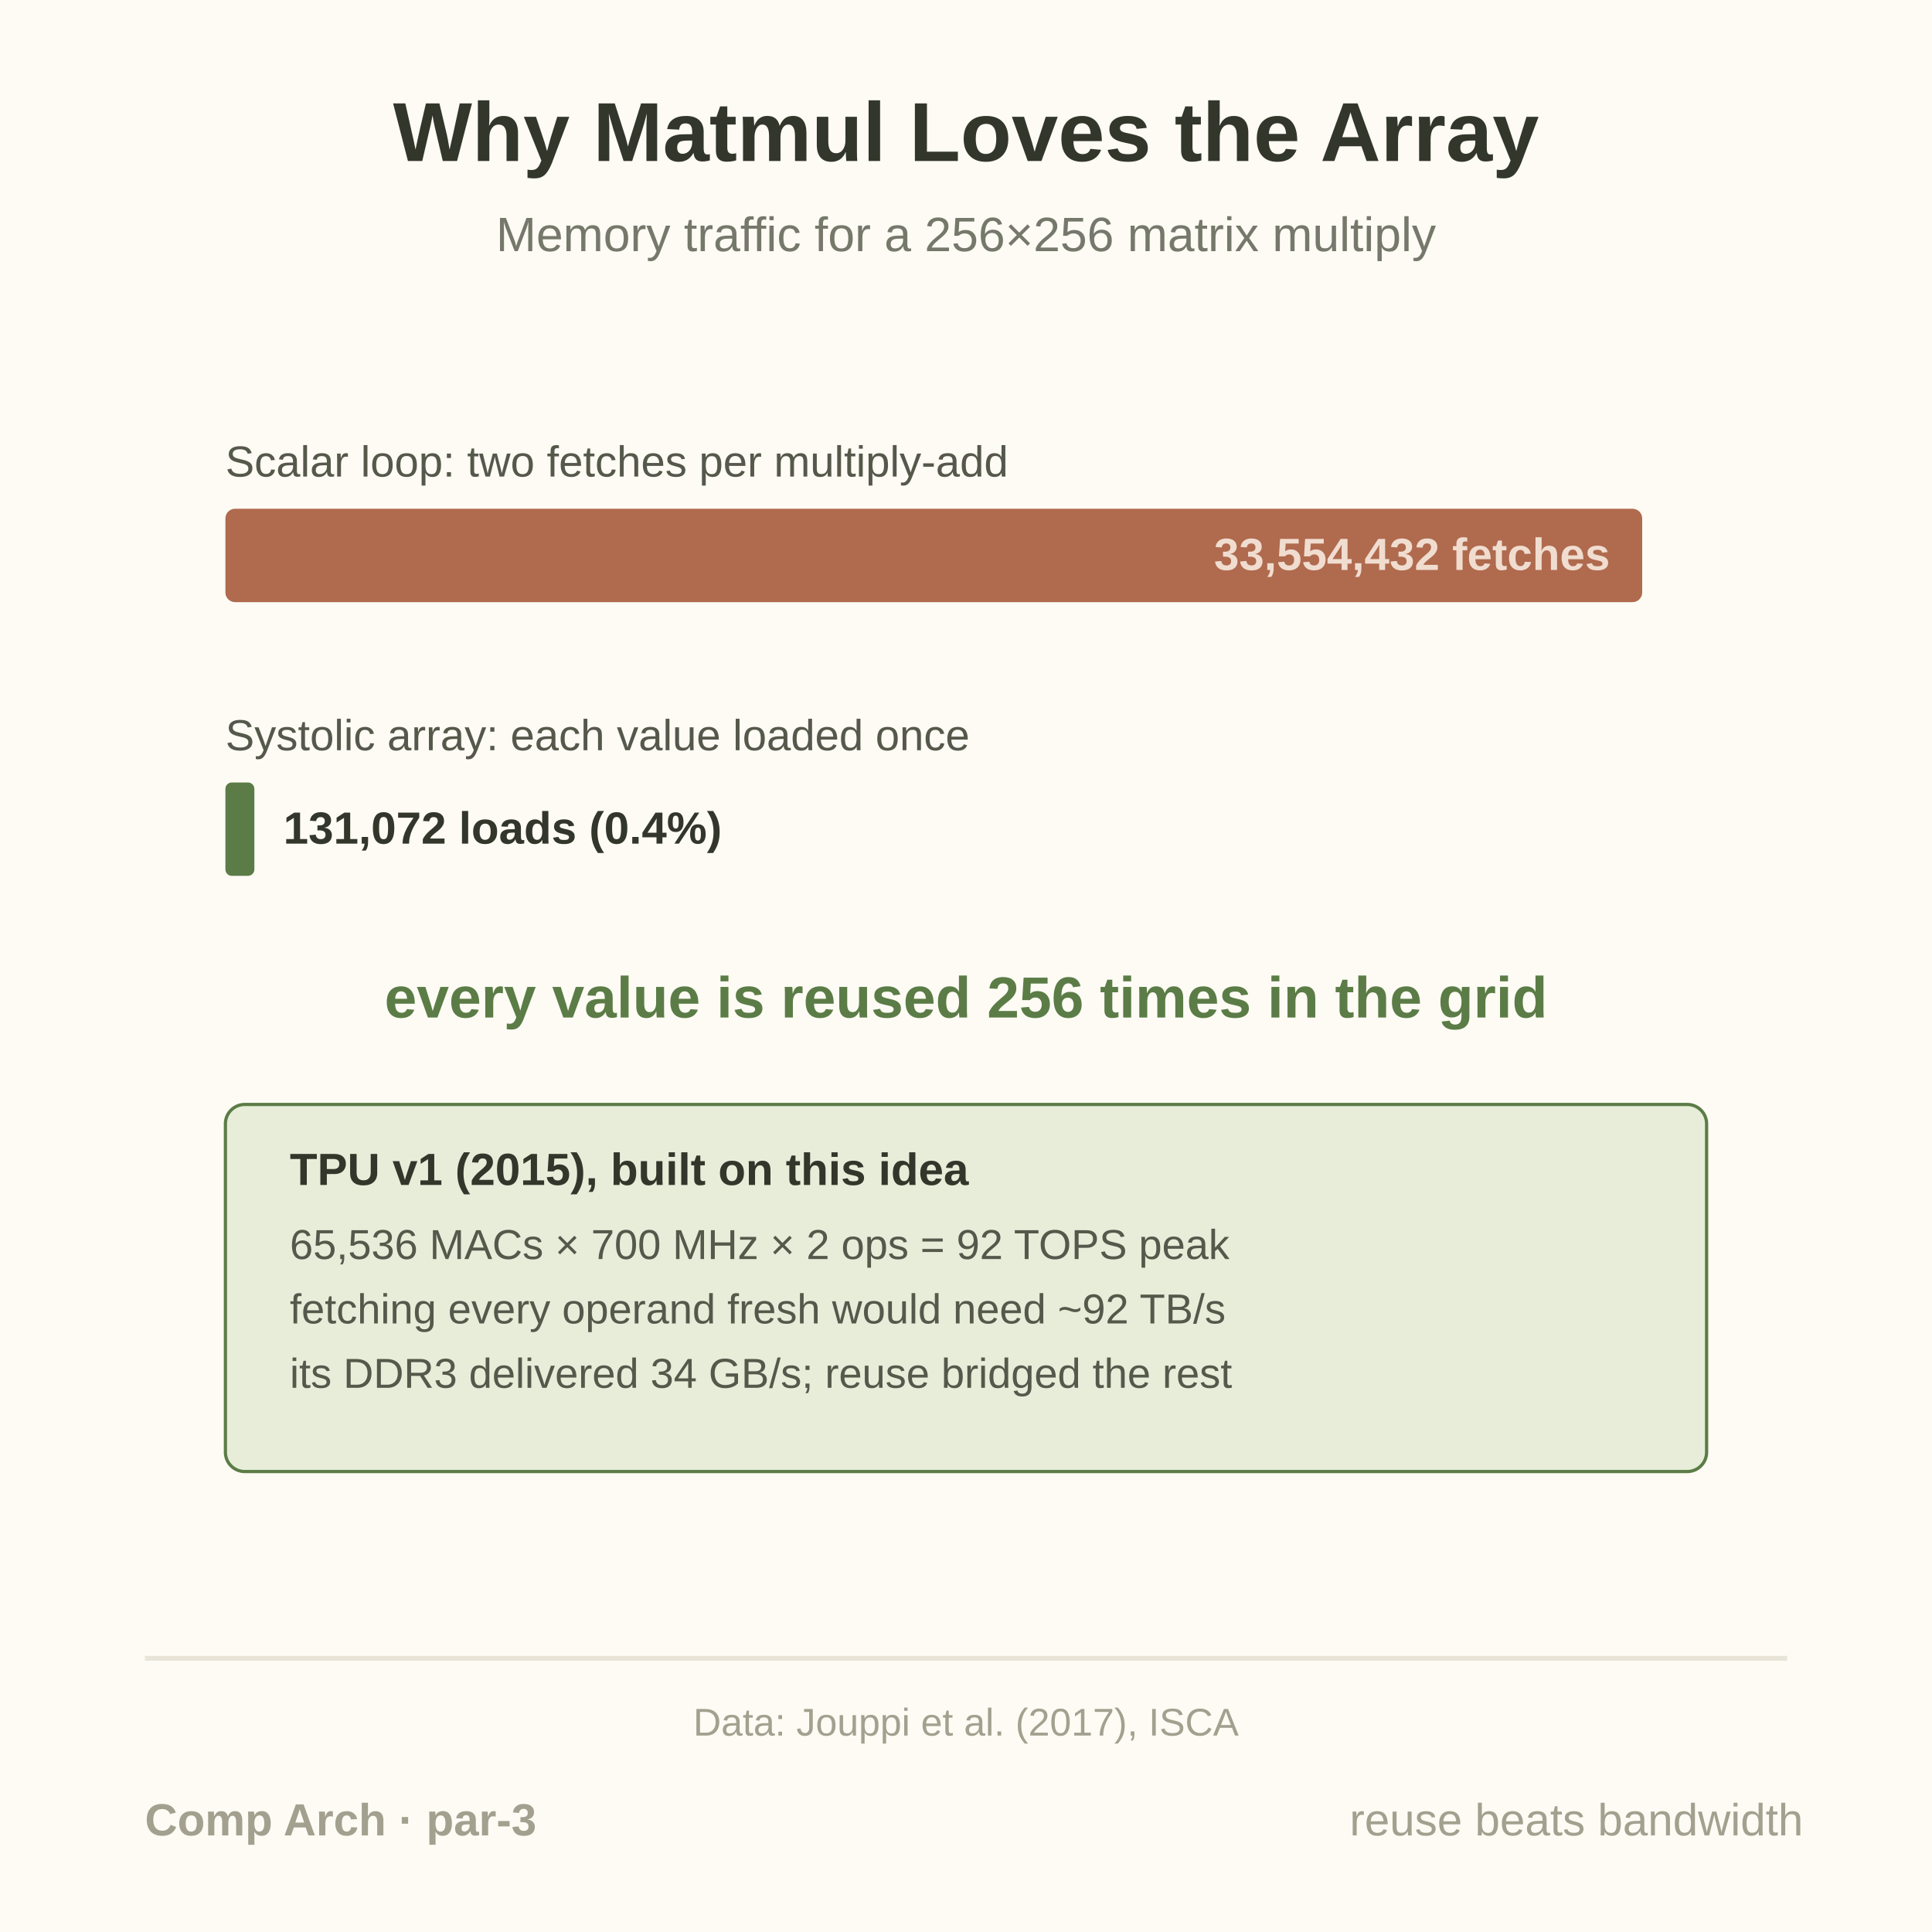
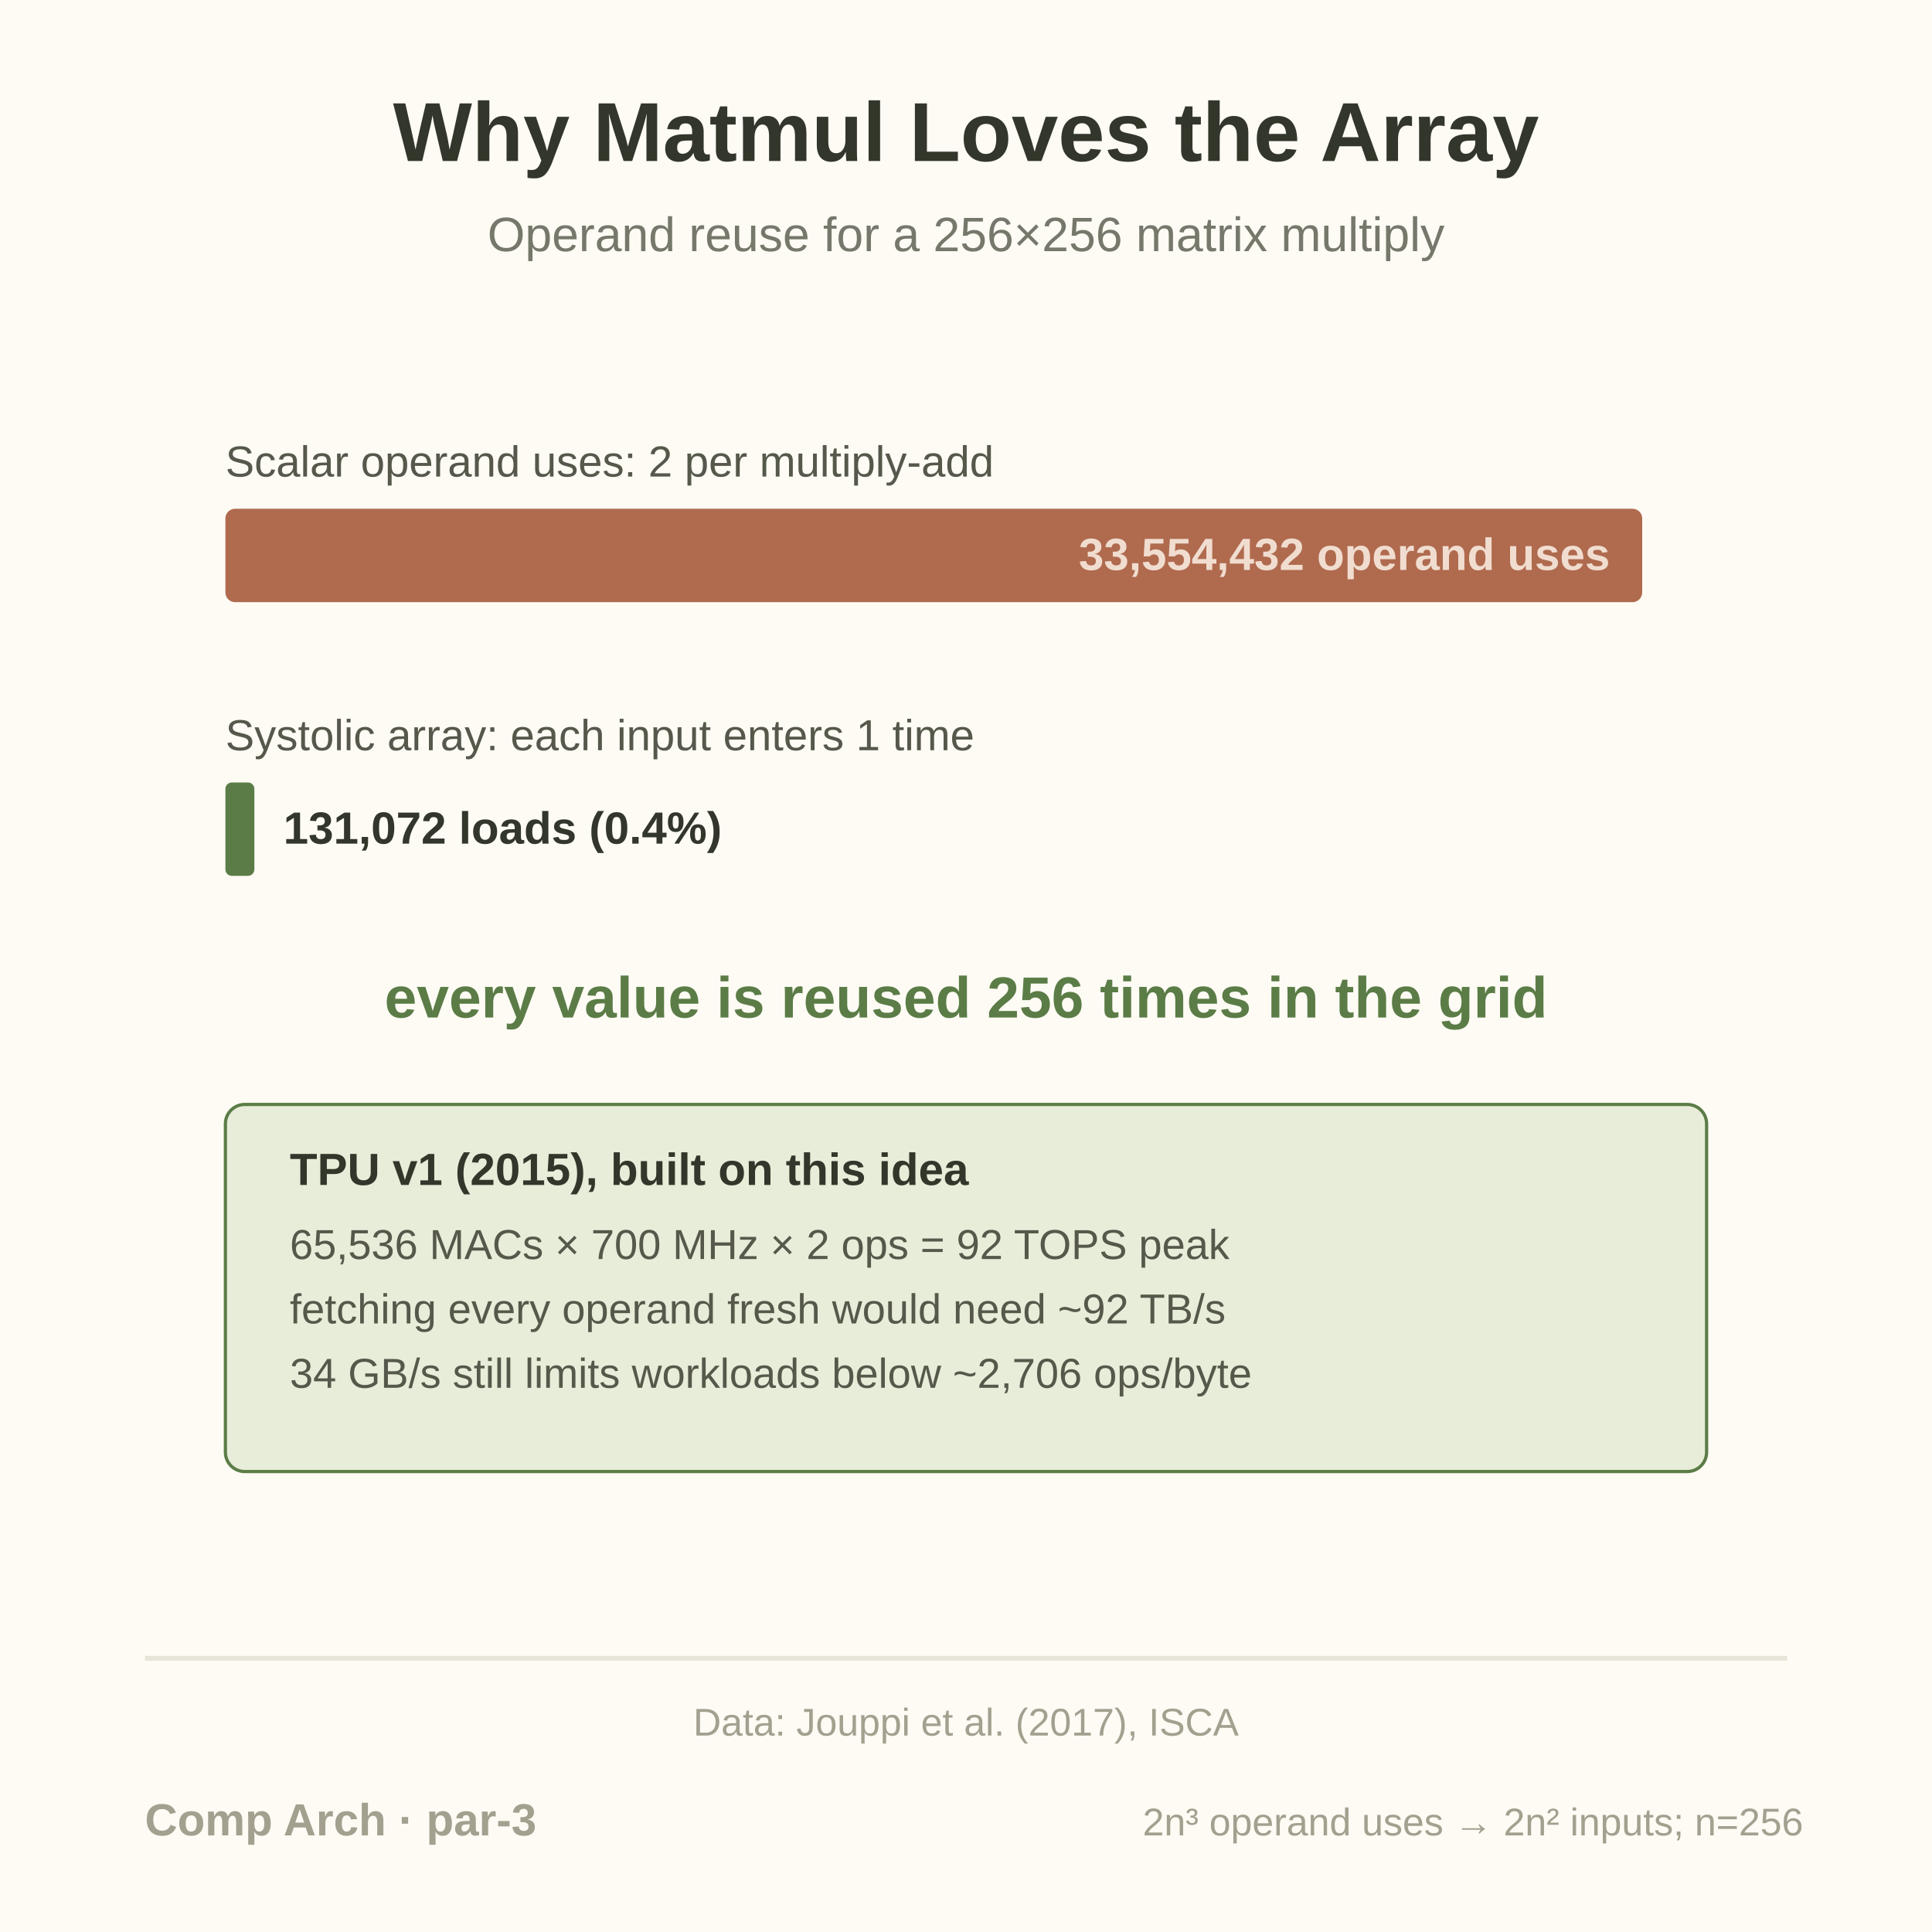
<svg xmlns="http://www.w3.org/2000/svg" width="1200" height="1200" viewBox="0 0 1200 1200" font-family="Helvetica Neue, Arial, sans-serif">
  <rect width="1200" height="1200" fill="#fdfbf4" />
  <text x="600" y="100" text-anchor="middle" font-size="52" font-weight="bold" fill="#33362a">Why Matmul Loves the Array</text>
-   <text x="600" y="156" text-anchor="middle" font-size="30" fill="#75786a">Memory traffic for a 256×256 matrix multiply</text>
-   <text x="140" y="296" font-size="27" fill="#55584a">Scalar loop: two fetches per multiply-add</text>
+   <text x="600" y="156" text-anchor="middle" font-size="30" fill="#75786a">Operand reuse for a 256×256 matrix multiply</text>
+   <text x="140" y="296" font-size="27" fill="#55584a">Scalar operand uses: 2 per multiply-add</text>
  <rect x="140" y="316" width="880" height="58" rx="6" fill="#b06a4e" />
-   <text x="1000" y="354" text-anchor="end" font-size="28" font-weight="bold" fill="#f0ddd0">33,554,432 fetches</text>
-   <text x="140" y="466" font-size="27" fill="#55584a">Systolic array: each value loaded once</text>
+   <text x="1000" y="354" text-anchor="end" font-size="28" font-weight="bold" fill="#f0ddd0">33,554,432 operand uses</text>
+   <text x="140" y="466" font-size="27" fill="#55584a">Systolic array: each input enters 1 time</text>
  <rect x="140" y="486" width="18" height="58" rx="4" fill="#5b7c46" />
  <text x="176" y="524" font-size="28" font-weight="bold" fill="#33362a">131,072 loads (0.4%)</text>
  <text x="600" y="632" text-anchor="middle" font-size="36" font-weight="bold" fill="#5b7c46">every value is reused 256 times in the grid</text>
  <rect x="140" y="686" width="920" height="228" rx="12" fill="#e7edd9" stroke="#5b7c46" stroke-width="2" />
  <text x="180" y="736" font-size="28" font-weight="bold" fill="#33362a">TPU v1 (2015), built on this idea</text>
  <text x="180" y="782" font-size="26" fill="#55584a">65,536 MACs × 700 MHz × 2 ops = 92 TOPS peak</text>
  <text x="180" y="822" font-size="26" fill="#55584a">fetching every operand fresh would need ~92 TB/s</text>
-   <text x="180" y="862" font-size="26" fill="#55584a">its DDR3 delivered 34 GB/s; reuse bridged the rest</text>
+   <text x="180" y="862" font-size="26" fill="#55584a">34 GB/s still limits workloads below ~2,706 ops/byte</text>
  <line x1="90" y1="1030" x2="1110" y2="1030" stroke="#e8e4d7" stroke-width="3" />
  <text x="600" y="1078" text-anchor="middle" font-size="24" fill="#a3a08f">Data: Jouppi et al. (2017), ISCA</text>
  <text x="90" y="1140" font-size="28" font-weight="bold" fill="#a3a08f">Comp Arch · par-3</text>
-   <text x="1120" y="1140" text-anchor="end" font-size="28" fill="#a3a08f">reuse beats bandwidth</text>
+   <text x="1120" y="1140" text-anchor="end" font-size="24" fill="#a3a08f">2n³ operand uses → 2n² inputs; n=256</text>
</svg>
